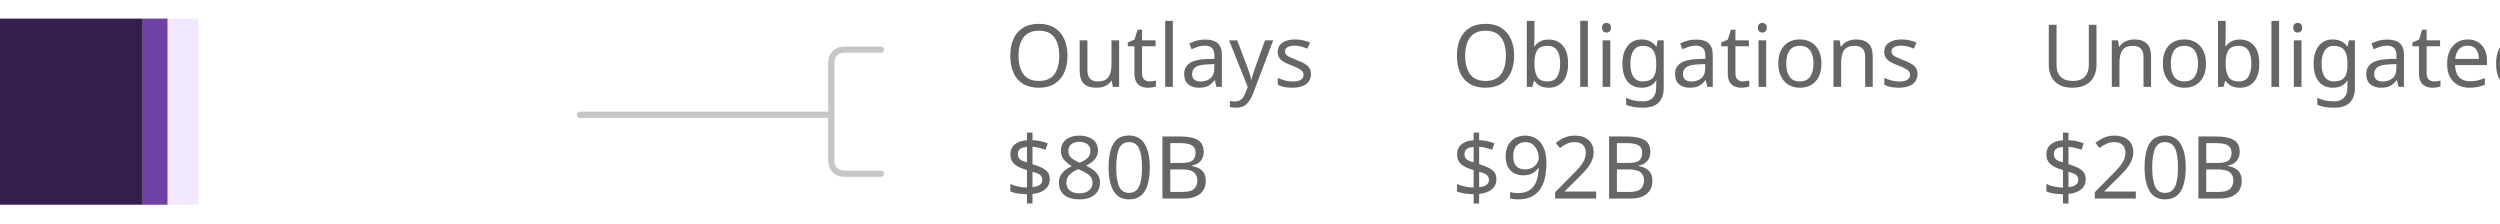
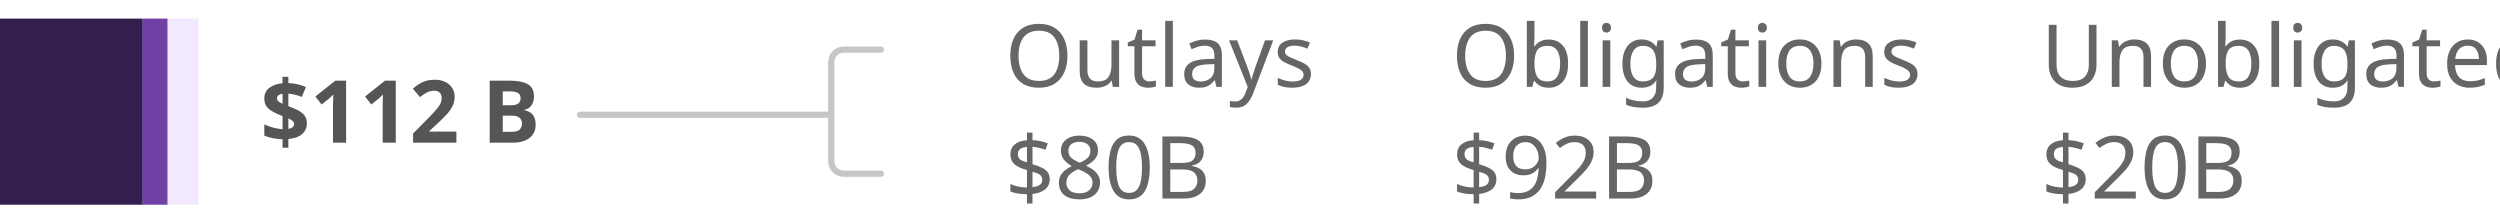
<svg xmlns="http://www.w3.org/2000/svg" class="spending" aria-labelledby="phase35gen-desc" width="403px" height="36px" viewBox="0 0 403 36" version="1.1">
  <g id="Viz-3-(v2)" stroke="none" stroke-width="1" fill="none" fill-rule="evenodd">
    <g id="Viz-3---SVG-Export" transform="translate(-279, -1696)">
      <g id="law-4" transform="translate(279, 1465)">
        <g id="bar-1-copy-2" transform="translate(0, 203)">
          <g id="bar---phase-3.5-general" transform="translate(0, 28)">
            <text id="Outlays-$80B" font-family="SourceSansPro-SemiBold, Source Sans Pro" font-size="14" font-weight="500" fill="#666666">
              <tspan x="162" y="14">Outlays</tspan>
              <tspan x="208.256" y="14" font-family="SourceSansPro-Regular, Source Sans Pro" font-weight="normal" />
              <tspan x="162" y="32" font-family="SourceSansPro-Regular, Source Sans Pro" font-weight="normal">$80B</tspan>
            </text>
            <text id="Obligations-$92B" font-family="SourceSansPro-SemiBold, Source Sans Pro" font-size="14" font-weight="500" fill="#666666">
              <tspan x="234" y="14">Obligations</tspan>
              <tspan x="303.09" y="14" font-family="SourceSansPro-Regular, Source Sans Pro" font-weight="normal" />
              <tspan x="234" y="32" font-family="SourceSansPro-Regular, Source Sans Pro" font-weight="normal">$92B</tspan>
            </text>
            <text id="Unobligated-$20B" font-family="SourceSansPro-SemiBold, Source Sans Pro" font-size="14" font-weight="500" fill="#666666">
              <tspan x="329" y="14">Unobligated</tspan>
              <tspan x="329" y="32" font-family="SourceSansPro-Regular, Source Sans Pro" font-weight="normal">$20B</tspan>
            </text>
            <path d="M142,8 L136,8 C134.895,8 134,8.895 134,10 L134,26 C134,27.105 134.895,28 136,28 L142,28 L142,28" id="Line-2" stroke="#C6C6C6" stroke-linecap="round" />
            <line x1="133.5" y1="18.5" x2="93.5" y2="18.5" id="Line-4" stroke="#C6C6C6" stroke-linecap="round" />
            <rect id="unobligated" fill="#F3E9FF" x="27" y="3" width="5" height="30" />
            <rect id="obligated" fill="#6F41A7" x="23" y="3" width="4" height="30" />
            <rect id="outlays" fill="#331E4D" x="0" y="3" width="23" height="30" />
+             <text id="$112-B" font-family="SourceSansPro-Bold, Source Sans Pro" font-size="14" font-weight="bold" fill="#555555">
+               <tspan x="42" y="23">$112 B</tspan>
+             </text>
          </g>
        </g>
      </g>
    </g>
  </g>
</svg>
